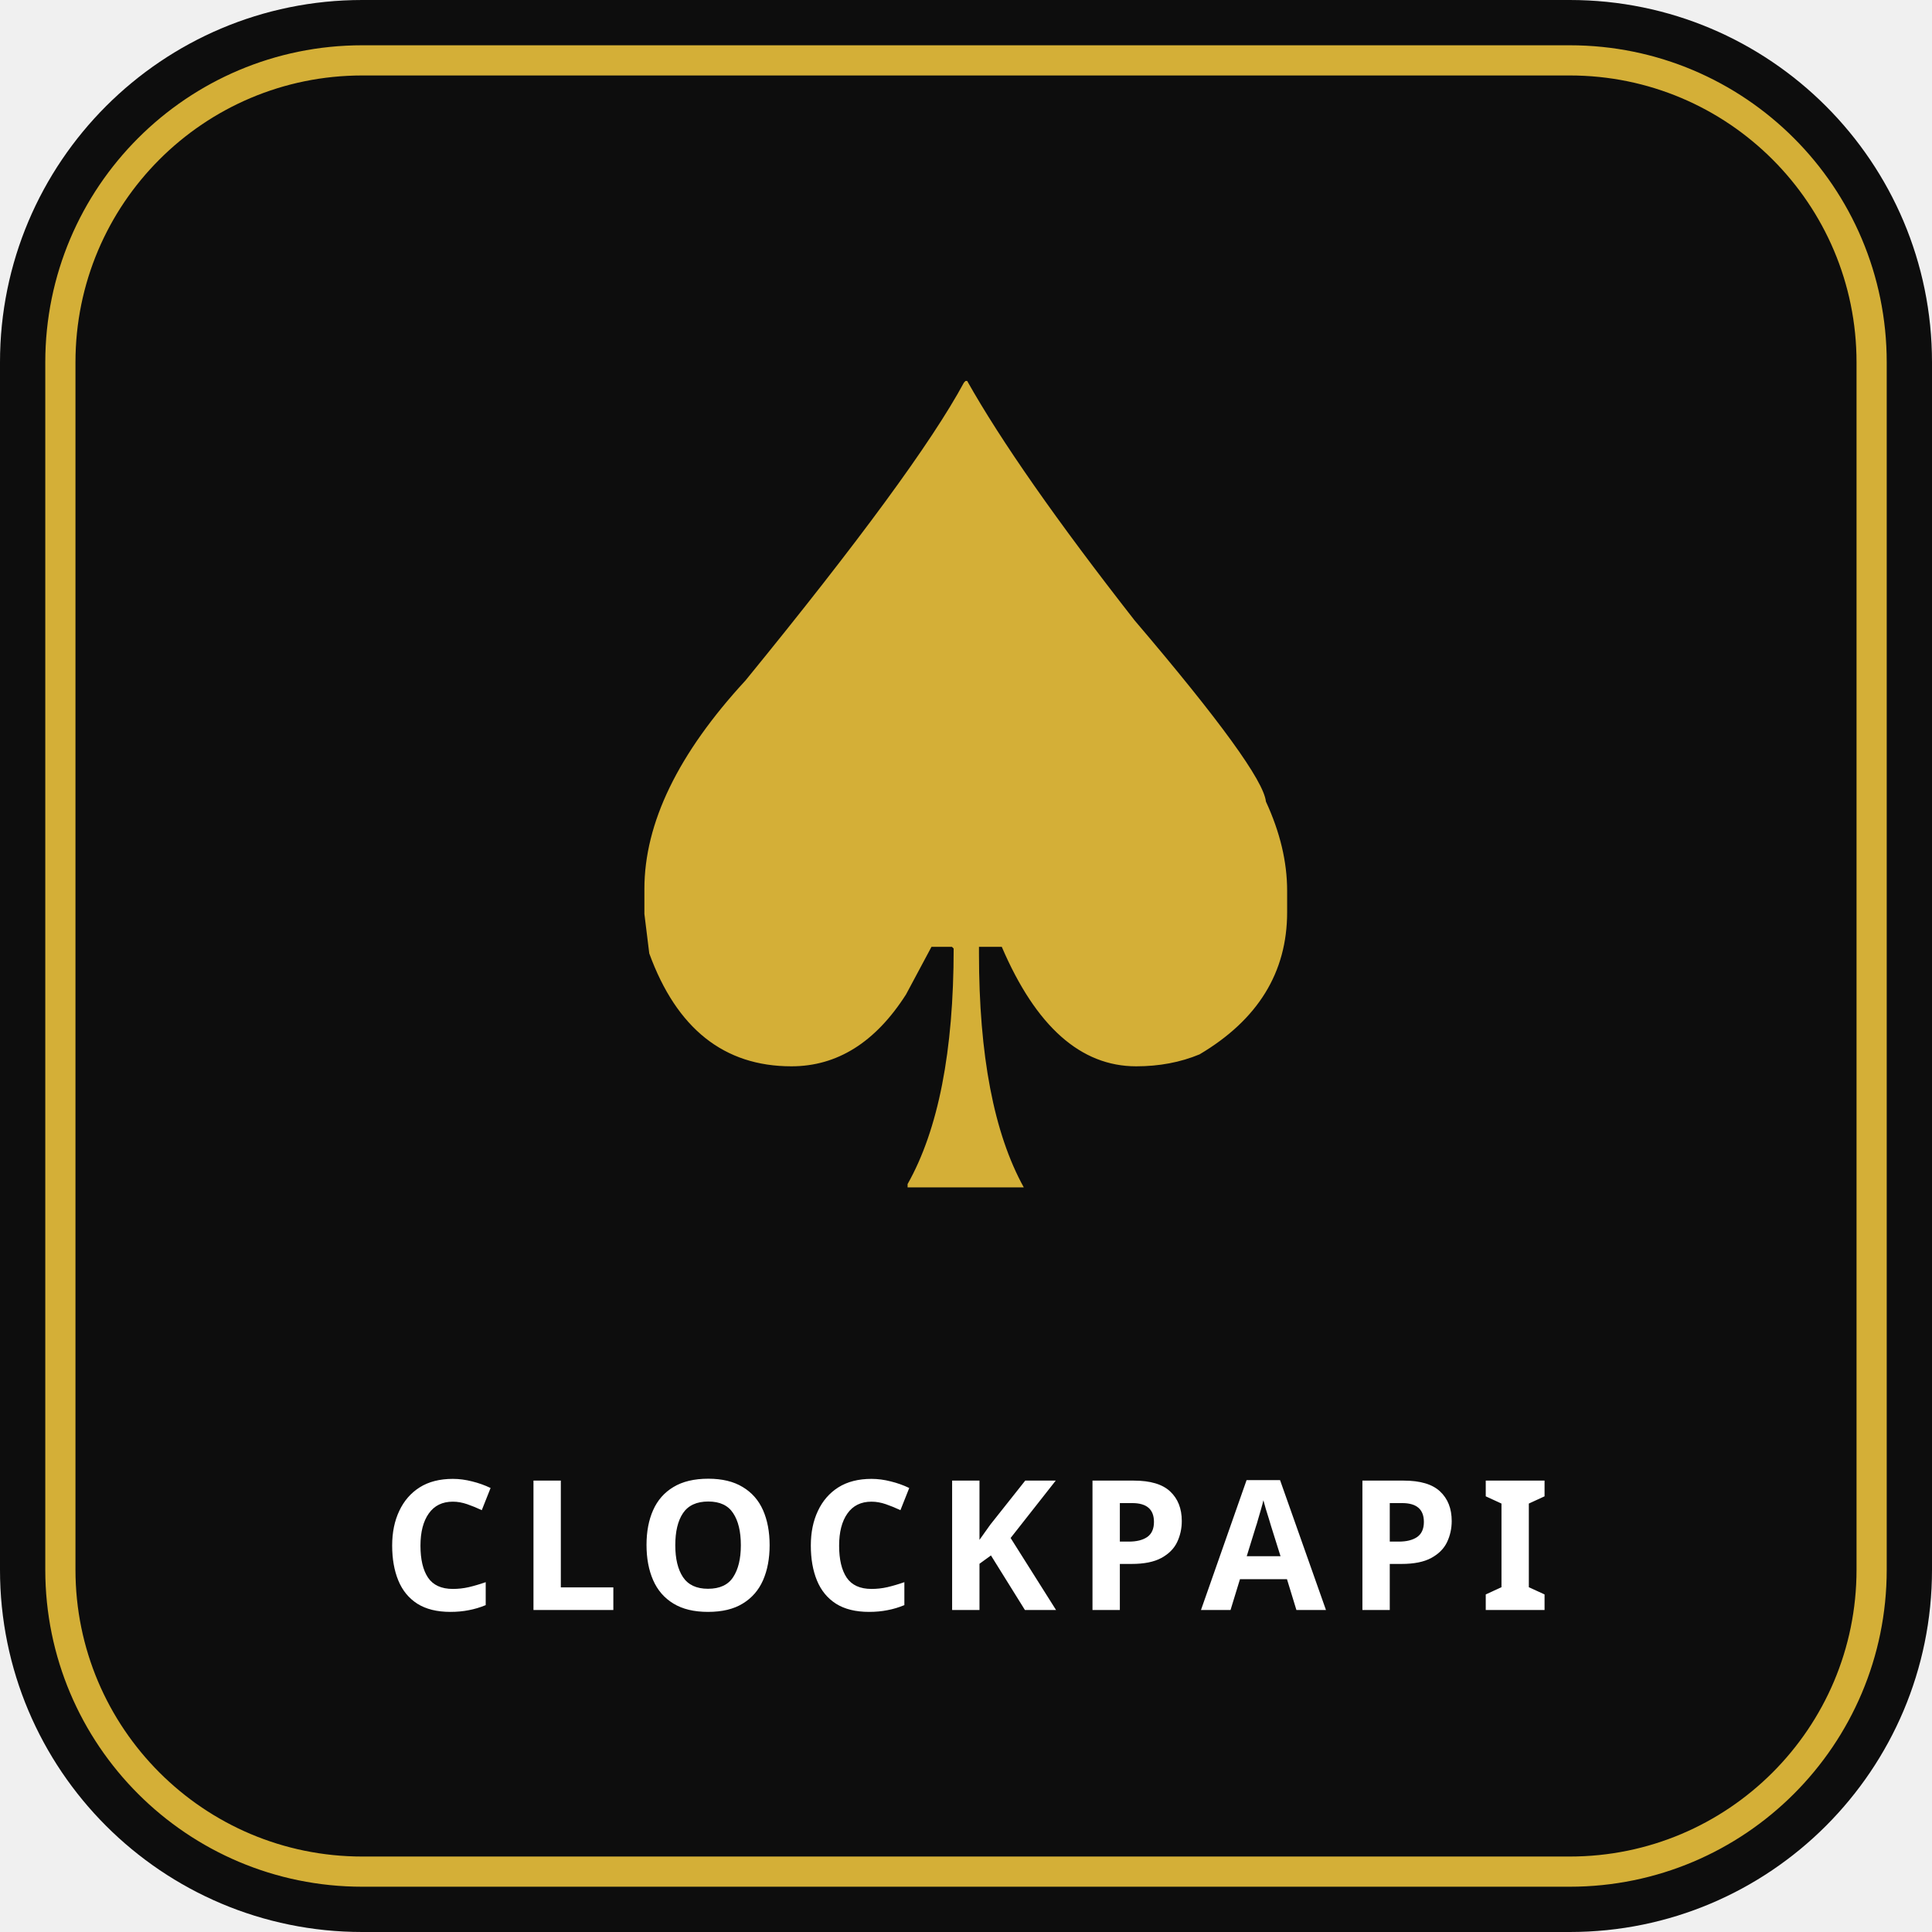
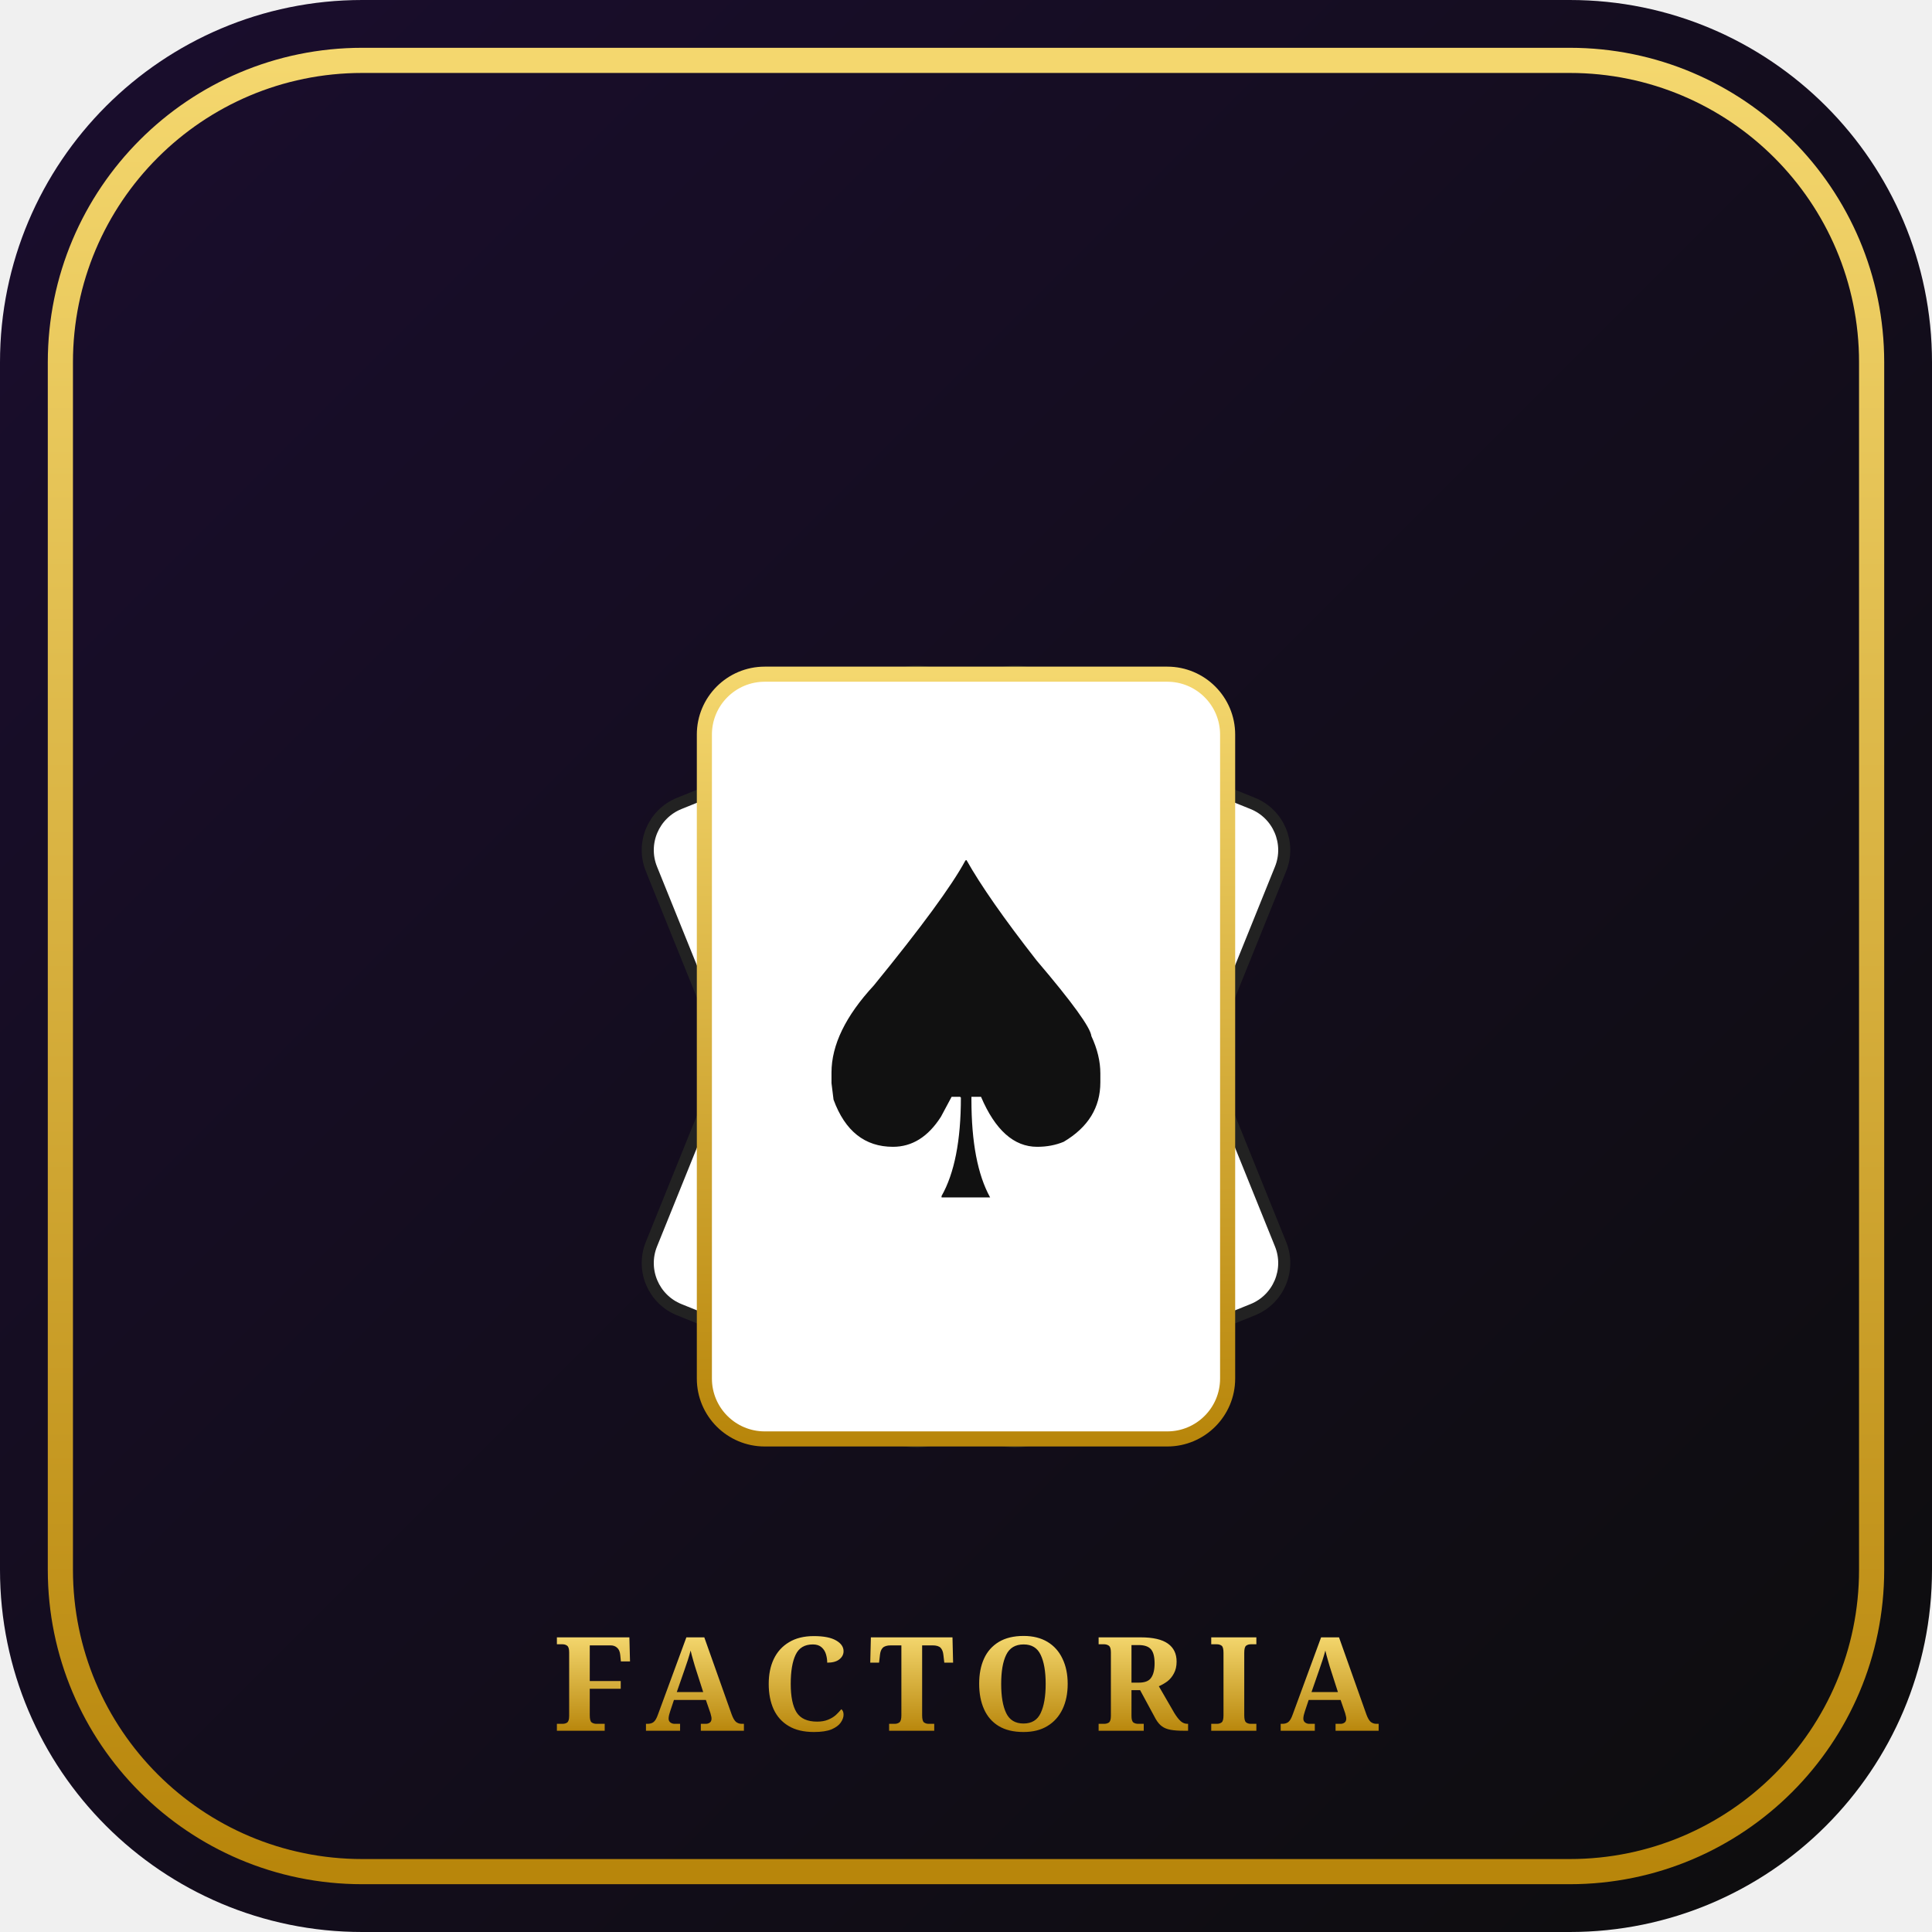
<svg xmlns="http://www.w3.org/2000/svg" viewBox="0 0 192 192">
-   <rect width="192" height="192" rx="36" fill="#0d0d0d" />
-   <rect x="6" y="6" width="180" height="180" rx="30" fill="none" stroke="#d4af37" stroke-width="3" />
-   <text x="96" y="118" font-family="serif" font-size="110" font-weight="bold" fill="#d4af37" text-anchor="middle">♠</text>
-   <text x="96" y="160" font-family="sans-serif" font-size="18" font-weight="bold" fill="#fff" text-anchor="middle" letter-spacing="2">CLOCKPAPI</text>
+   <defs>
+     <linearGradient id="bg" x1="0" y1="0" x2="1" y2="1">
+       <stop offset="0" stop-color="#1a0d2e" />
+       <stop offset="1" stop-color="#0d0d0d" />
+     </linearGradient>
+     <linearGradient id="gold" x1="0" y1="0" x2="0" y2="1">
+       <stop offset="0" stop-color="#f4d76e" />
+       <stop offset="1" stop-color="#b8860b" />
+     </linearGradient>
+   </defs>
+   <rect width="192" height="192" rx="36" fill="url(#bg)" />
+   <rect x="6" y="6" width="180" height="180" rx="30" fill="none" stroke="url(#gold)" stroke-width="2.5" />
+   <g transform="translate(96 105)">
+     <g transform="rotate(-22) translate(-22 -34)">
+       <rect width="44" height="68" rx="5" fill="#fff" stroke="#222" stroke-width="1.2" />
+       <text x="22" y="44" font-family="serif" font-size="36" fill="#111" text-anchor="middle">♣</text>
+     </g>
+     <g transform="rotate(22) translate(-22 -34)">
+       <rect width="44" height="68" rx="5" fill="#fff" stroke="#222" stroke-width="1.2" />
+       <text x="22" y="44" font-family="serif" font-size="36" fill="#c41e3a" text-anchor="middle">♦</text>
+     </g>
+     <g transform="translate(-26 -38)">
+       <rect width="52" height="76" rx="6" fill="#fff" stroke="url(#gold)" stroke-width="1.5" />
+       <text x="26" y="52" font-family="serif" font-size="46" fill="#111" text-anchor="middle" font-weight="bold">♠</text>
+     </g>
+   </g>
+   <text x="96" y="172" font-family="Georgia, serif" font-size="13" font-weight="bold" fill="url(#gold)" text-anchor="middle" letter-spacing="2">FACTORIA</text>
</svg>
